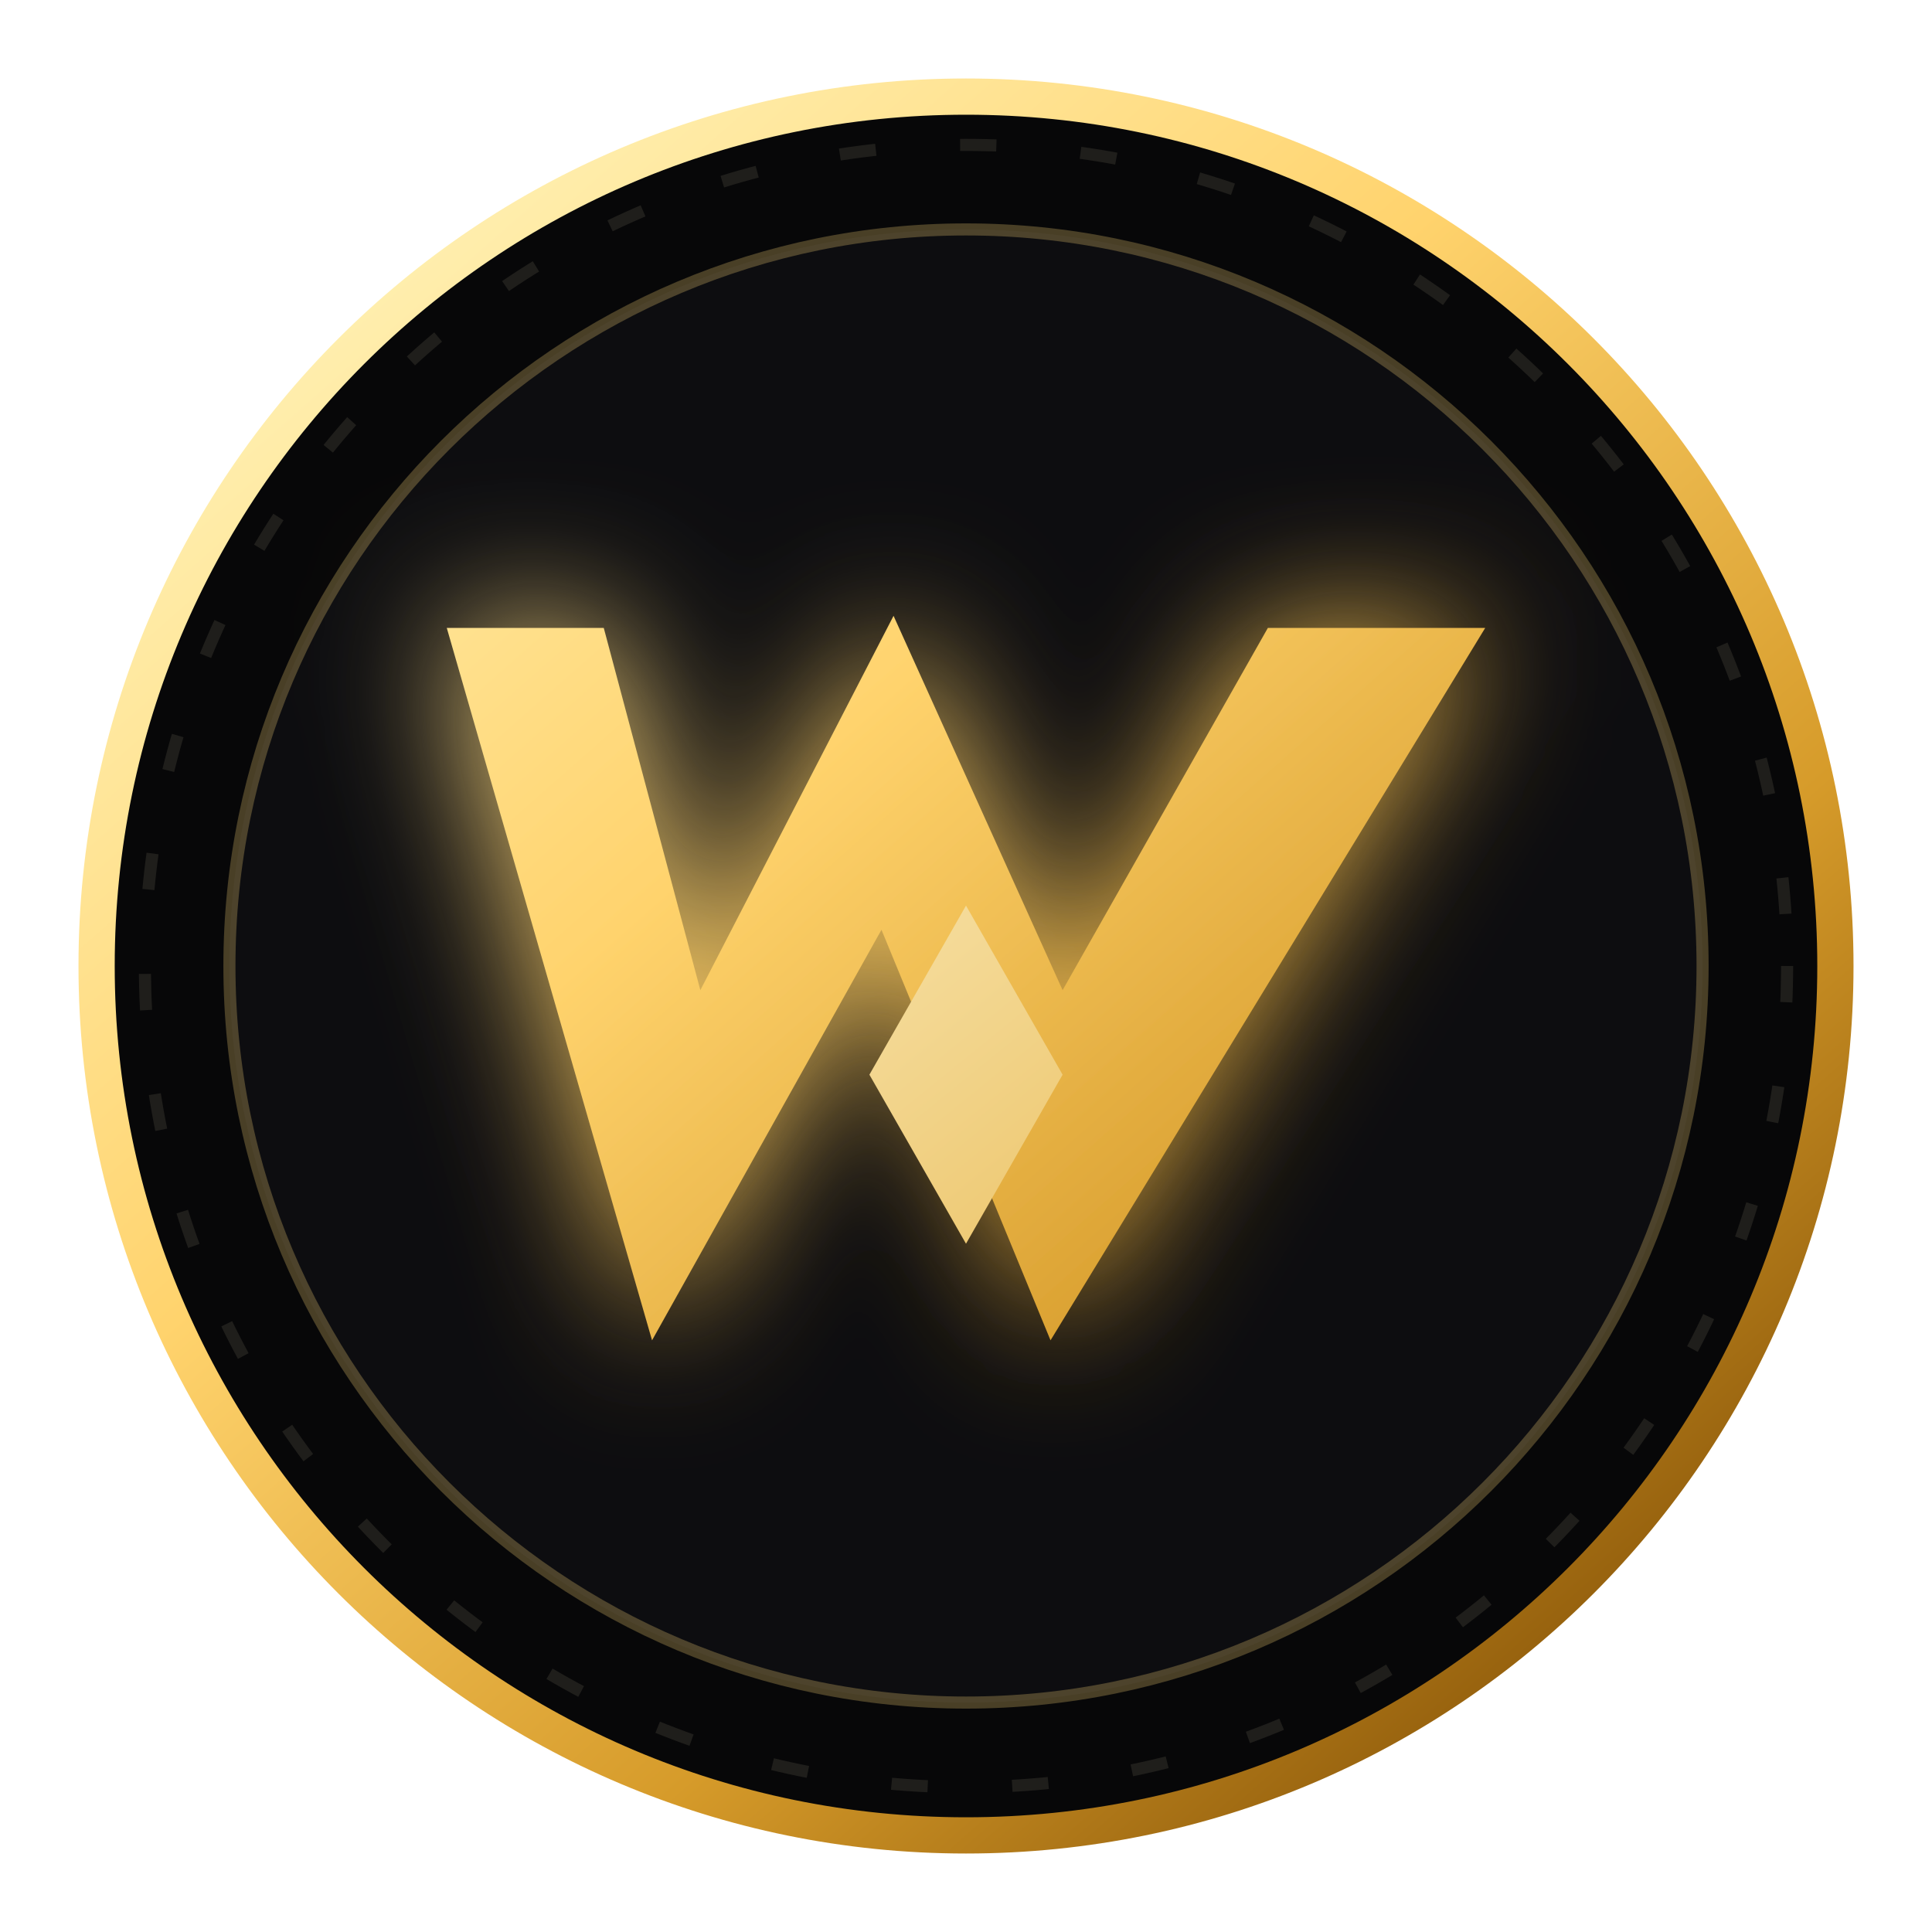
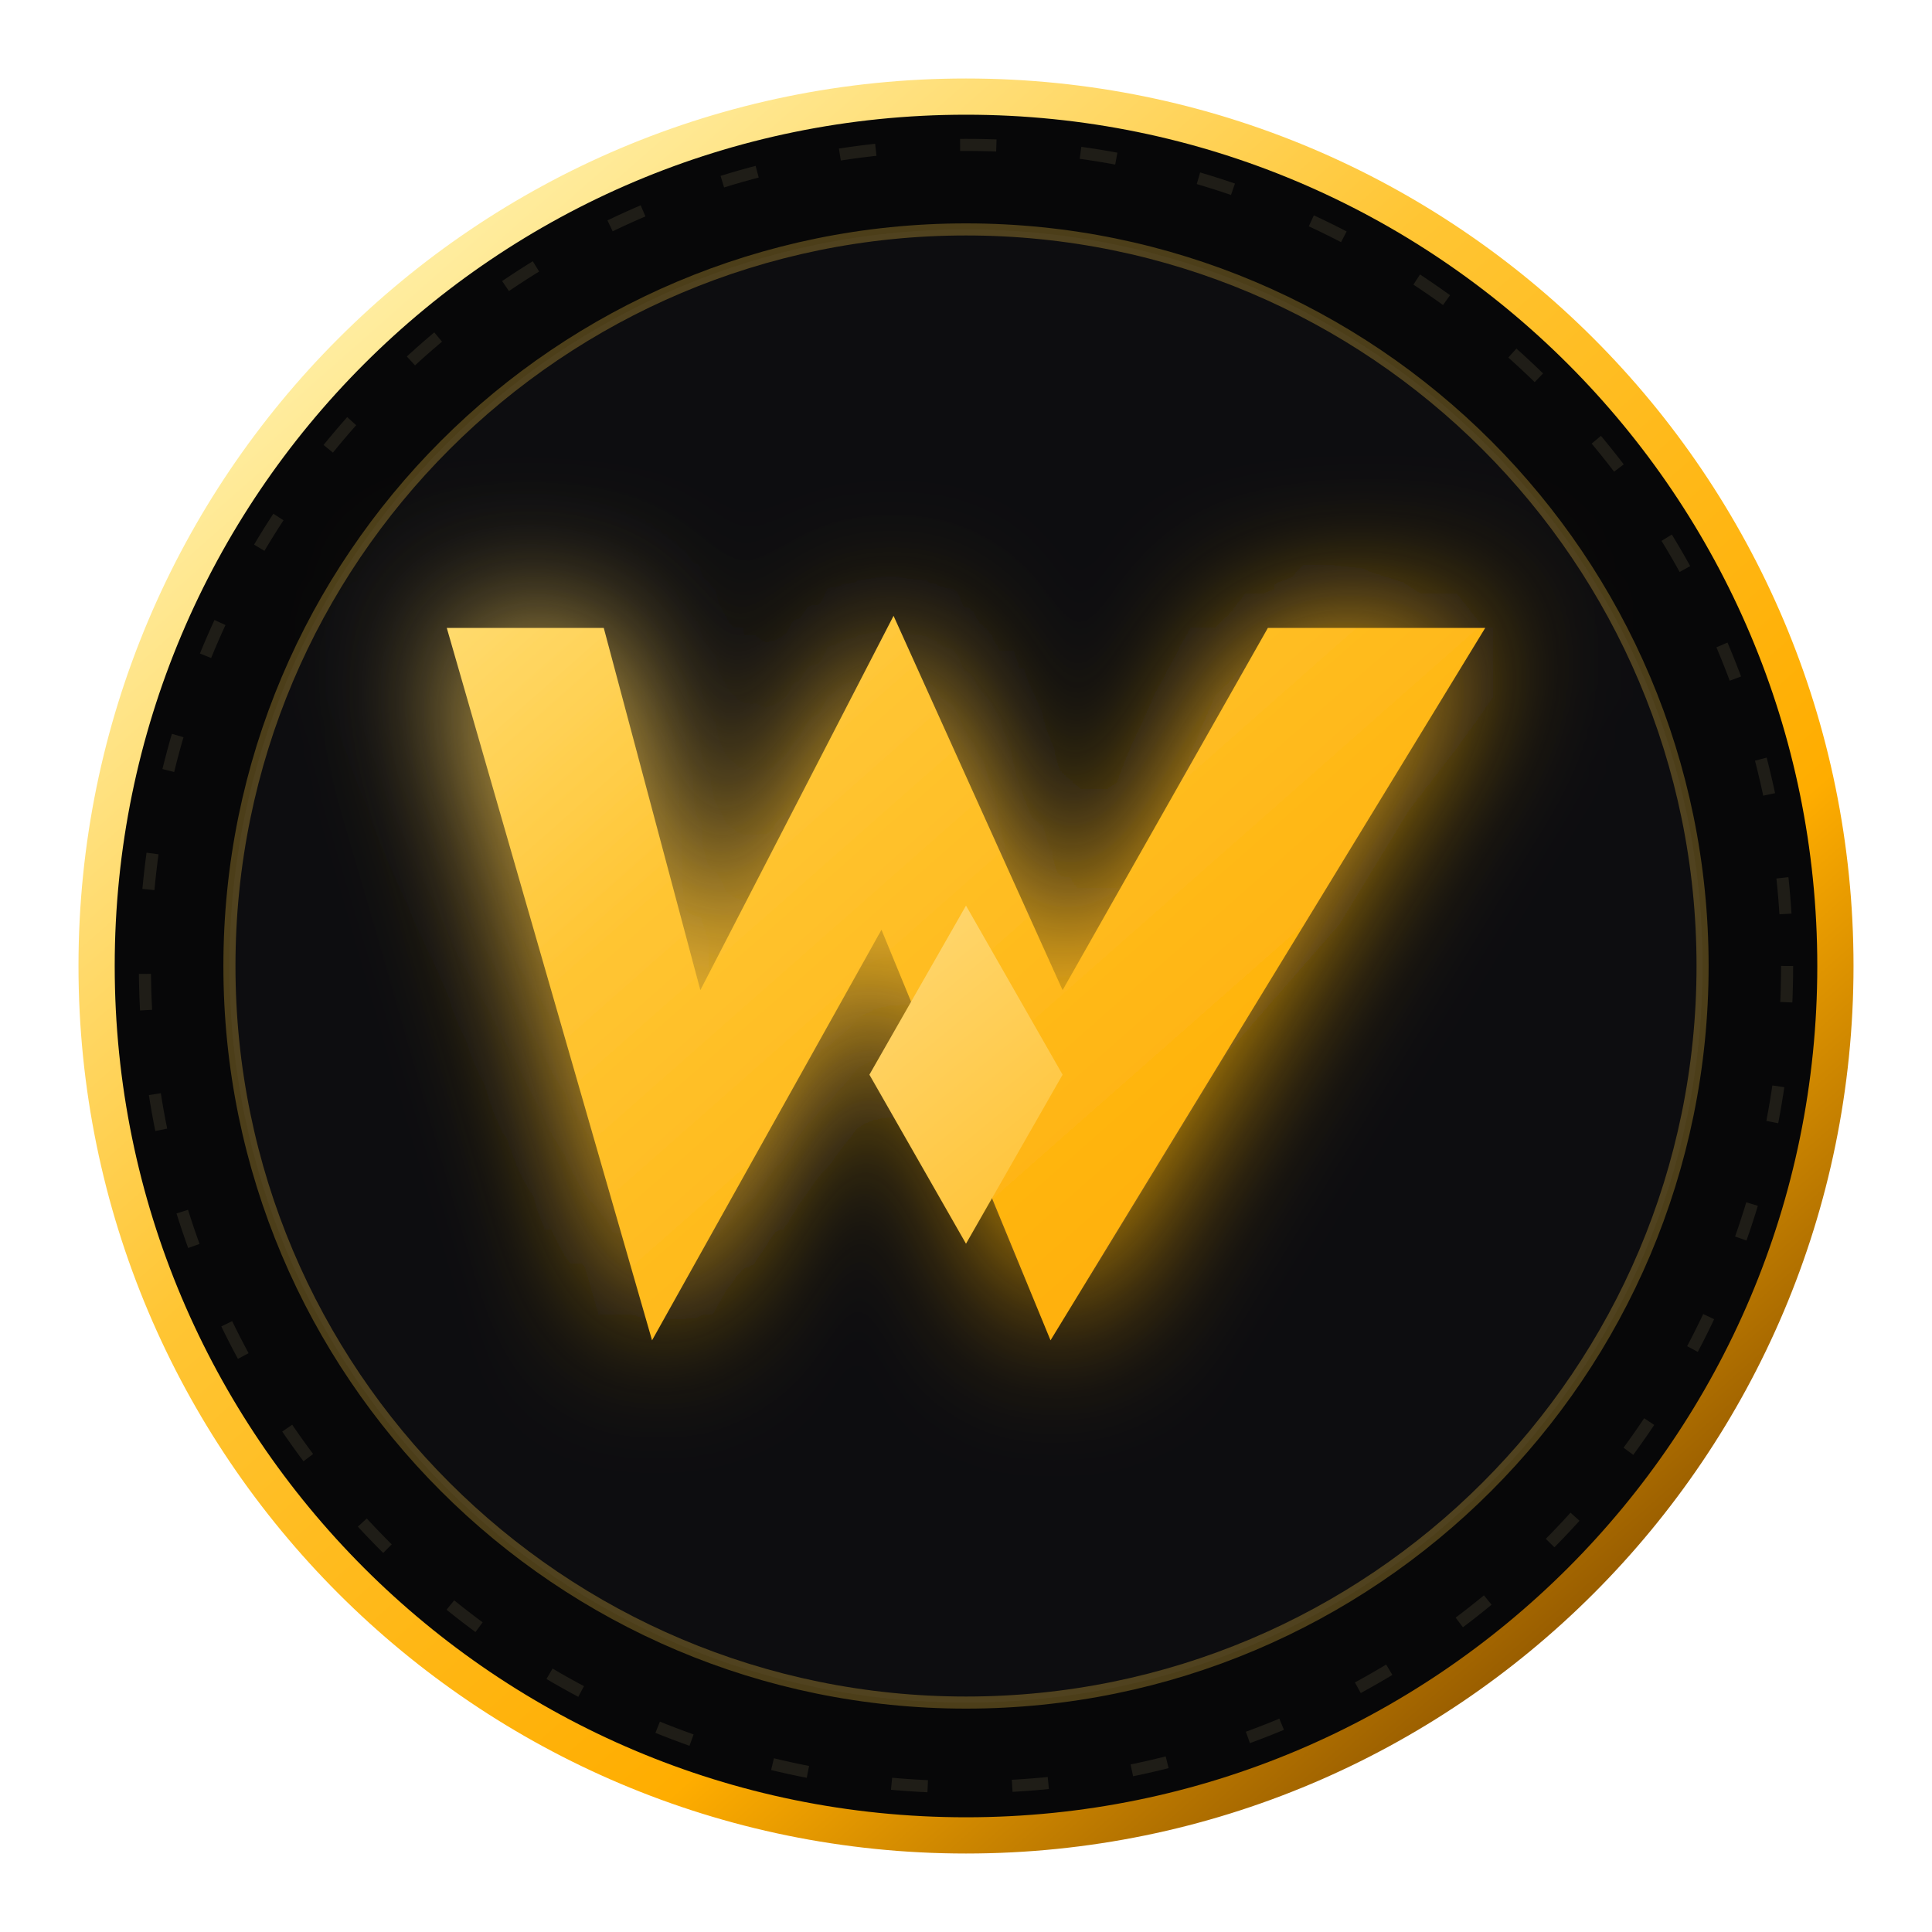
<svg xmlns="http://www.w3.org/2000/svg" width="160" height="160" viewBox="0 0 160 160" fill="none">
  <defs>
    <linearGradient id="g1" x1="28" y1="22" x2="132" y2="140" gradientUnits="userSpaceOnUse">
-       <stop stop-color="#FFF0B2" />
-       <stop offset=".36" stop-color="#FFD36D" />
-       <stop offset=".72" stop-color="#D69B2A" />
-       <stop offset="1" stop-color="#8E5A0A" />
+       <stop stop-color="#FFF0A8" />
+       <stop offset=".36" stop-color="#FFC533" />
+       <stop offset=".72" stop-color="#FFAD00" />
+       <stop offset="1" stop-color="#8A5200" />
    </linearGradient>
    <linearGradient id="g2" x1="52" y1="47" x2="108" y2="116" gradientUnits="userSpaceOnUse">
-       <stop stop-color="#FFF8D7" />
-       <stop offset="1" stop-color="#E7B64B" />
+       <stop stop-color="#FFF2BE" />
+       <stop offset="1" stop-color="#FFB000" />
    </linearGradient>
    <filter id="glow" x="-40%" y="-40%" width="180%" height="180%">
      <feGaussianBlur stdDeviation="6" result="b" />
      <feMerge>
        <feMergeNode in="b" />
        <feMergeNode in="SourceGraphic" />
      </feMerge>
    </filter>
  </defs>
  <circle cx="80" cy="80" r="72" fill="#070708" stroke="url(#g1)" stroke-width="3" />
-   <circle cx="80" cy="80" r="61" fill="#0D0D10" stroke="#F4CF74" stroke-opacity=".28" />
+   <circle cx="80" cy="80" r="61" fill="#0D0D10" stroke="#FFCC47" stroke-opacity=".28" />
  <path d="M37 52L54 111L73 77L87 111L123 52H105L88 82L74 51L58 82L50 52H37Z" fill="url(#g1)" filter="url(#glow)" />
  <path d="M72 89L80 75L88 89L80 103L72 89Z" fill="url(#g2)" />
-   <circle cx="80" cy="80" r="68" stroke="#FFF6D0" stroke-opacity=".10" stroke-dasharray="3 7" />
+   <circle cx="80" cy="80" r="68" stroke="#FFE8A0" stroke-opacity=".10" stroke-dasharray="3 7" />
</svg>
